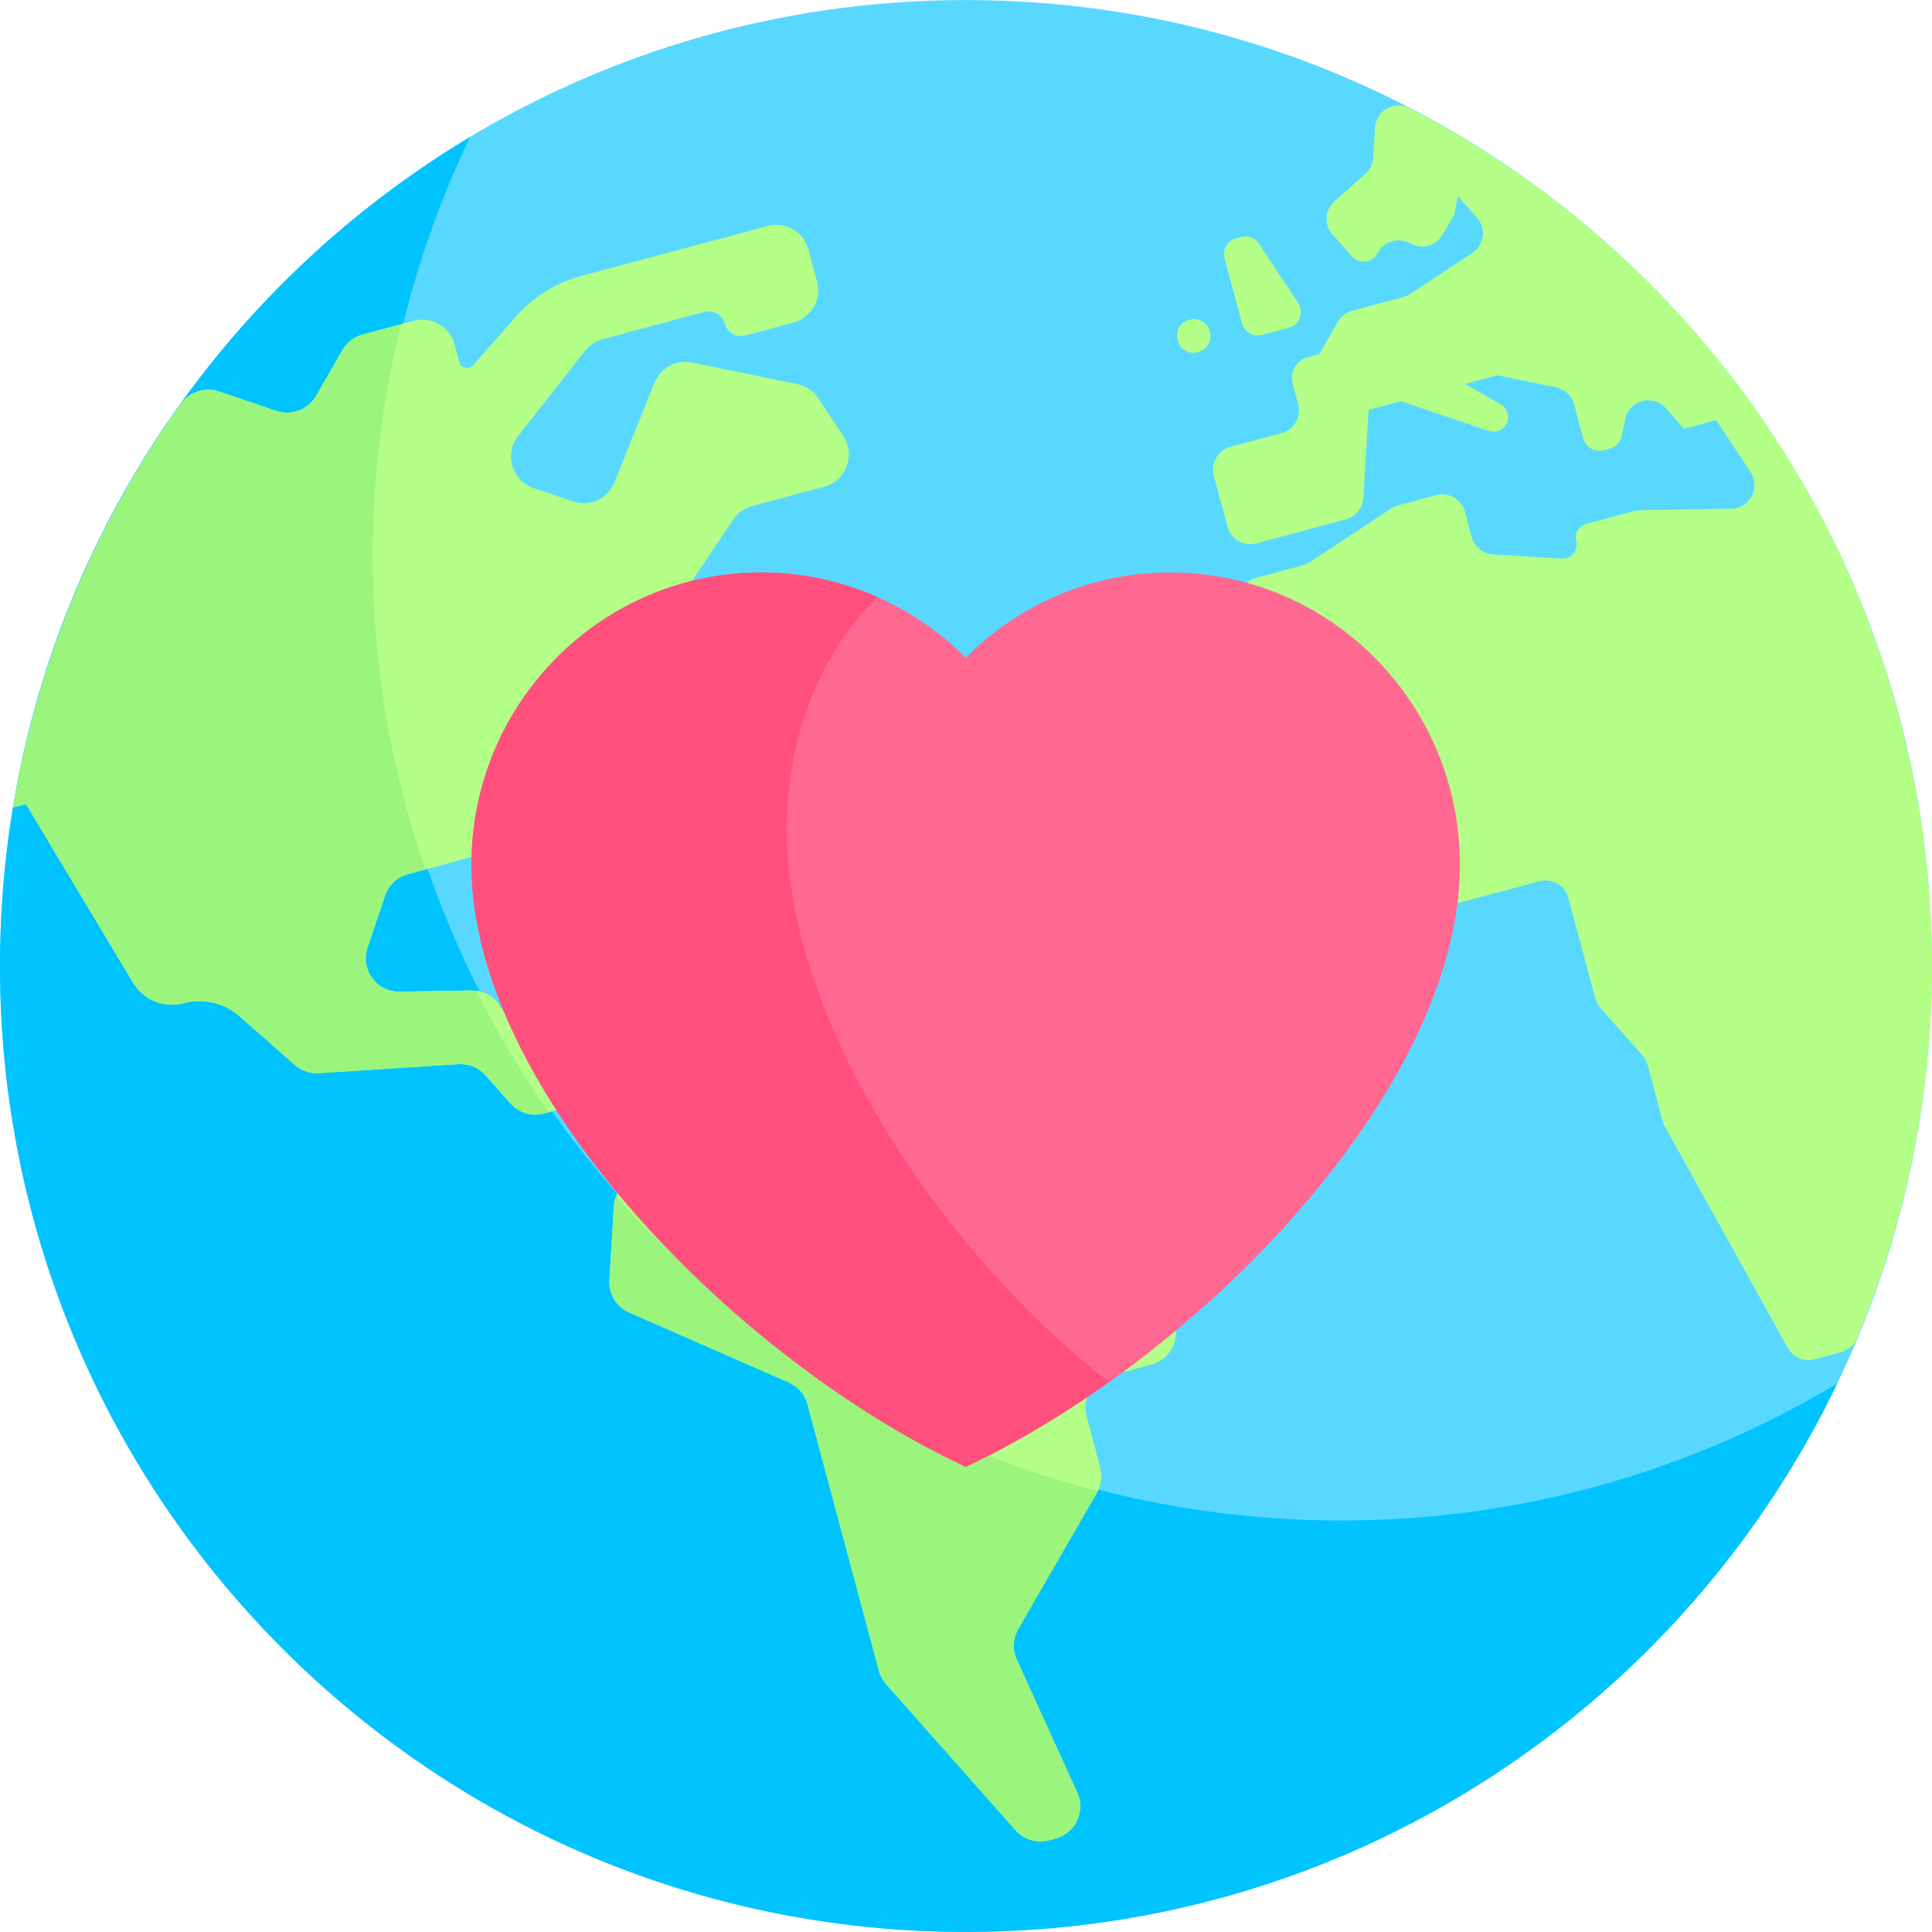
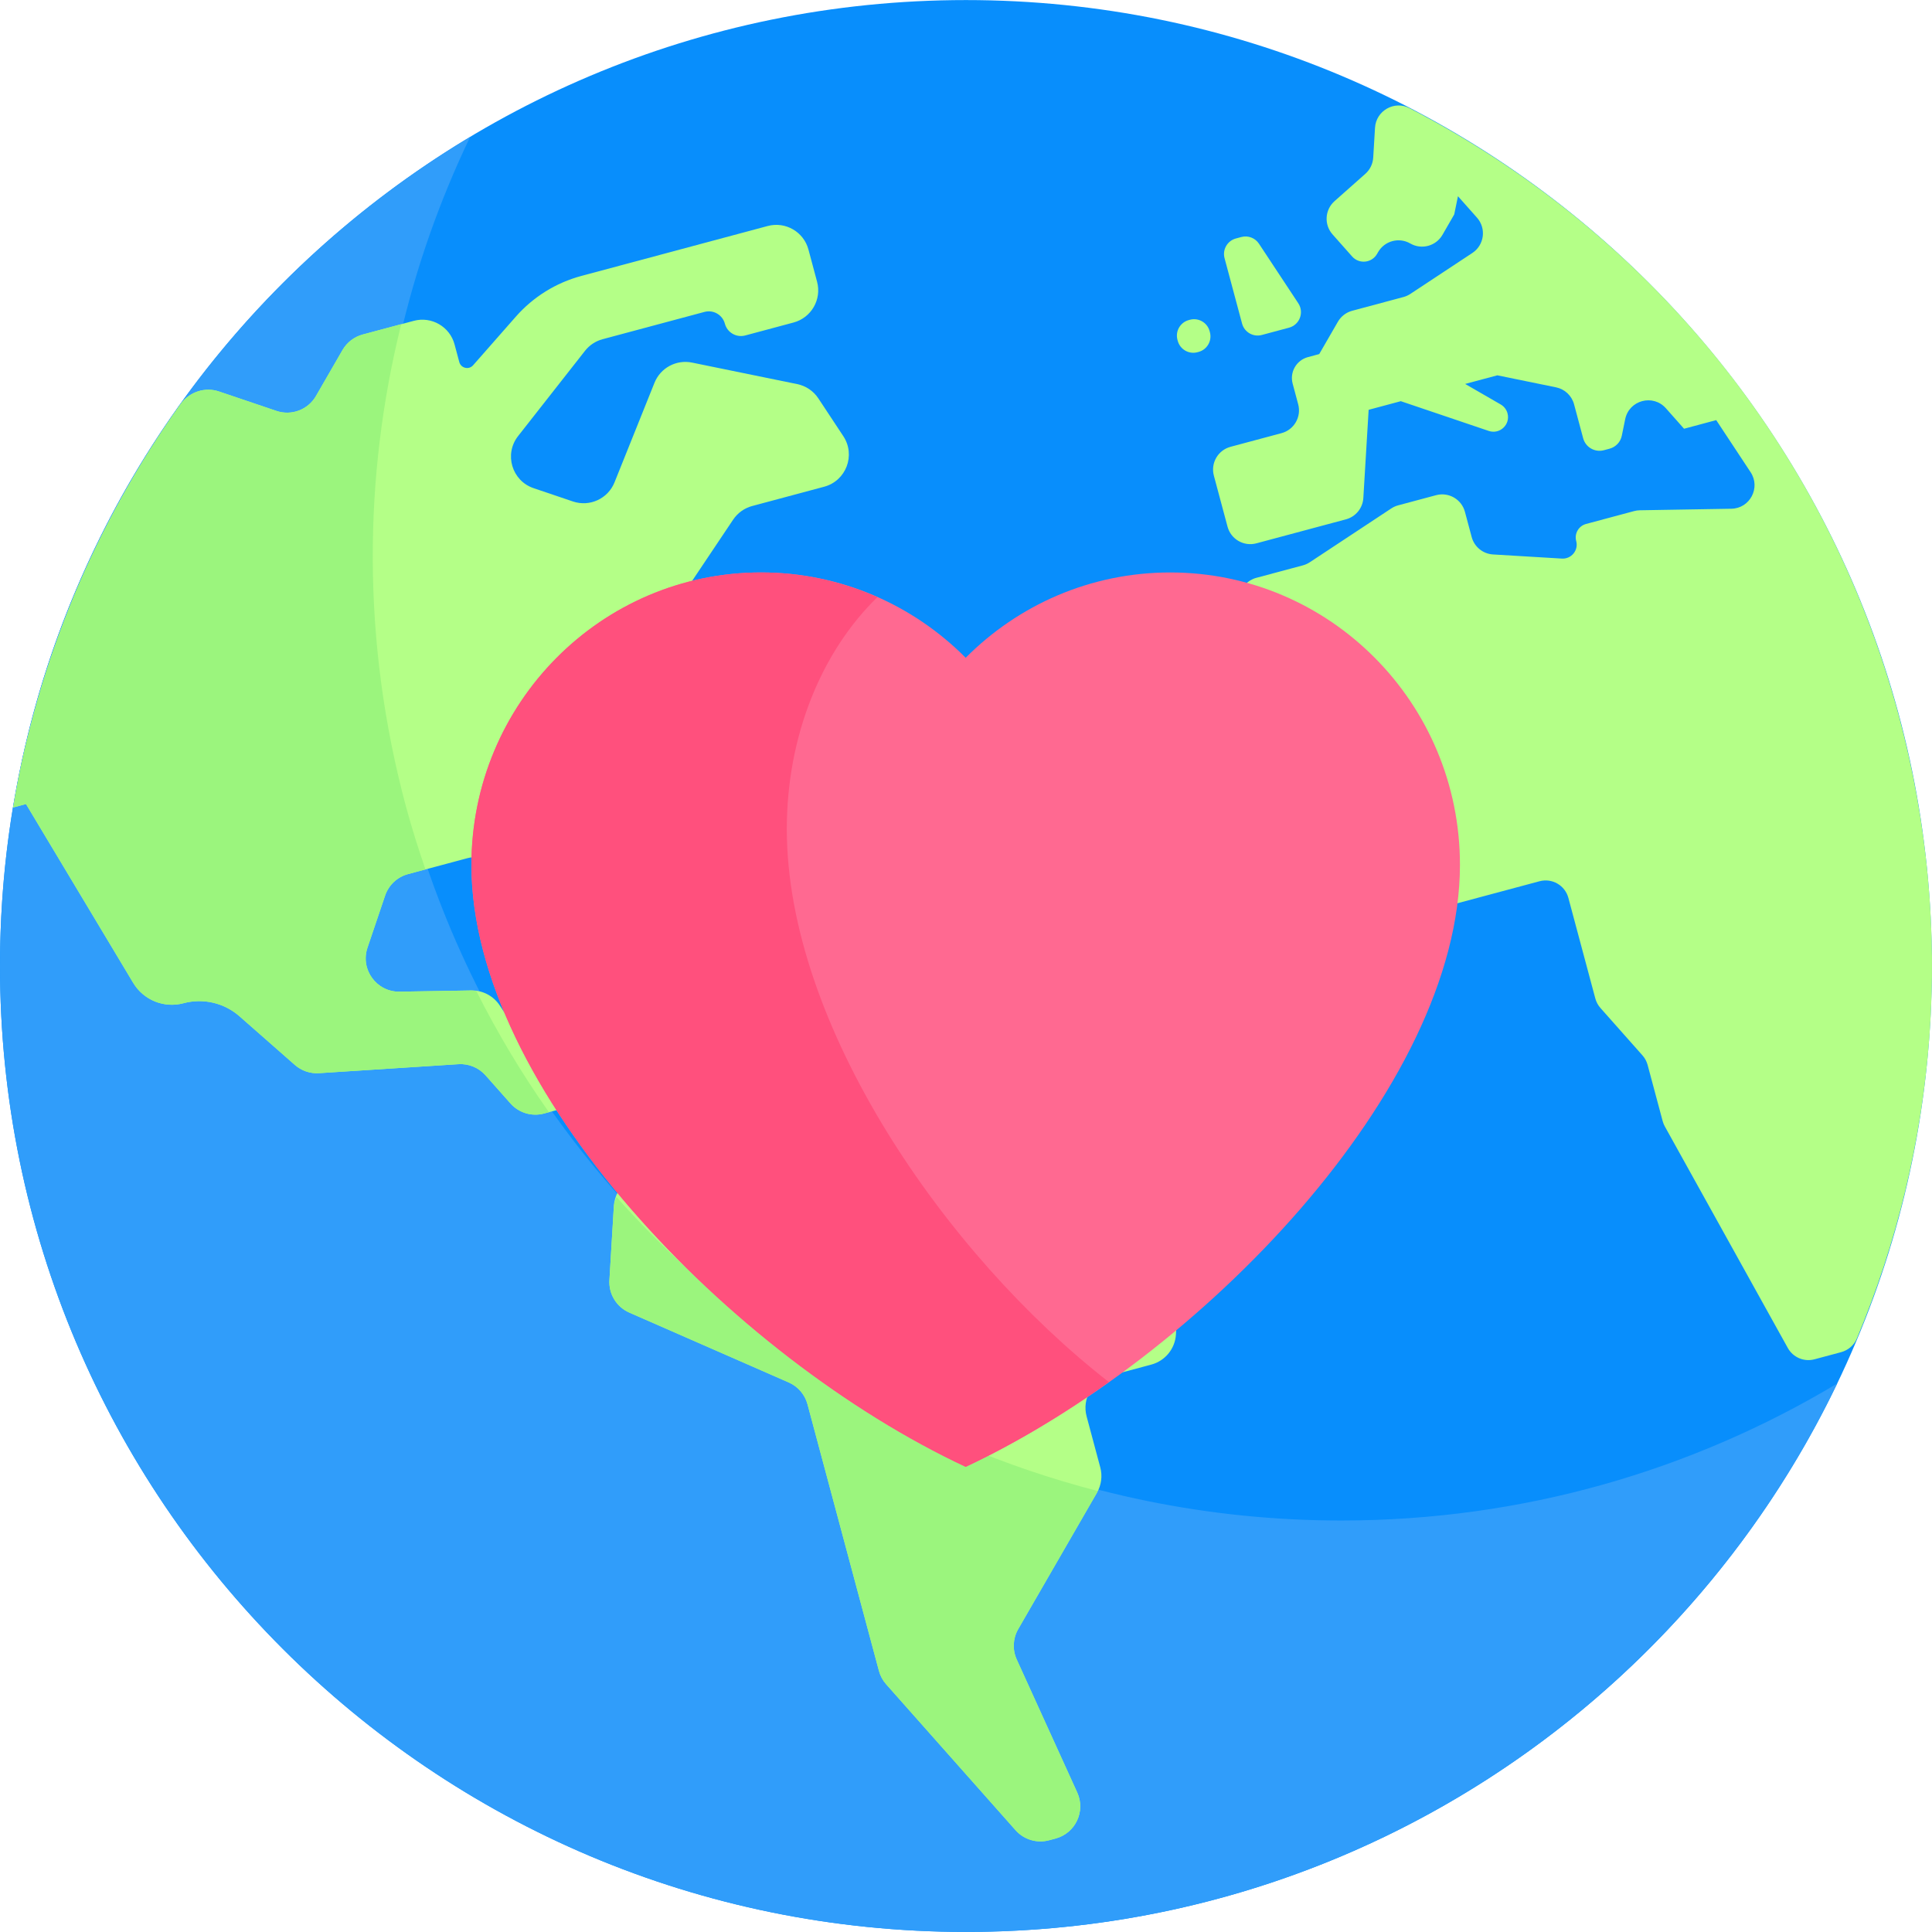
<svg xmlns="http://www.w3.org/2000/svg" version="1.1" id="Layer_1" x="0px" y="0px" viewBox="0 0 511.993 511.993" style="enable-background:new 0 0 511.993 511.993;" xml:space="preserve">
-   <circle style="fill:#59D8FF;" cx="255.979" cy="255.996" r="255.979" />
-   <path style="fill:#00C3FF;" d="M355.461,402.945c-141.373,0-255.979-114.606-255.979-255.979c0-39.638,9.016-77.168,25.099-110.661  C49.962,81.031,0,162.666,0,255.994c0,141.373,114.606,255.979,255.979,255.979c101.735,0,189.602-59.353,230.88-145.318  C448.444,389.681,403.507,402.945,355.461,402.945z" />
+   <circle style="fill:#088efc;" cx="255.979" cy="255.996" r="255.979" />
+   <path style="fill:#309dfa;" d="M355.461,402.945c-141.373,0-255.979-114.606-255.979-255.979c0-39.638,9.016-77.168,25.099-110.661  C49.962,81.031,0,162.666,0,255.994c0,141.373,114.606,255.979,255.979,255.979c101.735,0,189.602-59.353,230.88-145.318  C448.444,389.681,403.507,402.945,355.461,402.945z" />
  <g>
    <path style="fill:#B4FF87;" d="M333.631,64.58l10.424,15.788c1.605,2.431,0.357,5.718-2.457,6.472l-7.214,1.933   c-2.275,0.61-4.615-0.741-5.225-3.017l-4.646-17.337c-0.61-2.275,0.741-4.615,3.017-5.225l1.435-0.384   C330.741,62.335,332.619,63.048,333.631,64.58z" />
    <path style="fill:#B4FF87;" d="M320.559,87.757l0.076,0.284c0.61,2.275-0.741,4.615-3.017,5.225l-0.284,0.076   c-2.275,0.61-4.616-0.741-5.225-3.017l-0.076-0.284c-0.61-2.275,0.741-4.615,3.017-5.225l0.284-0.076   C317.609,84.13,319.948,85.48,320.559,87.757z" />
    <path style="fill:#B4FF87;" d="M364.387,33.864l-0.474,7.906c-0.1,1.652-0.851,3.197-2.089,4.296l-8.163,7.239   c-2.579,2.287-2.816,6.232-0.529,8.811l5.191,5.853c1.851,2.088,5.205,1.748,6.6-0.668l0.284-0.493   c1.723-2.985,5.54-4.008,8.526-2.285l0,0c2.985,1.723,6.802,0.7,8.526-2.285l3.12-5.405l0.99-4.834l5.047,5.691   c2.52,2.842,1.939,7.256-1.231,9.349l-16.443,10.857c-0.559,0.37-1.176,0.647-1.824,0.82l-13.576,3.638   c-1.599,0.429-2.963,1.474-3.79,2.908l-4.949,8.572l-2.985,0.8c-3.06,0.82-4.877,3.965-4.057,7.026l1.469,5.482   c0.892,3.33-1.084,6.753-4.413,7.644l-13.521,3.623c-3.33,0.892-5.306,4.315-4.413,7.644l3.623,13.521   c0.892,3.33,4.315,5.306,7.644,4.413l23.73-6.358c2.595-0.696,4.454-2.973,4.615-5.655l1.403-23.372l8.526-2.285l23.304,7.883   c2.926,0.99,5.774-1.68,4.974-4.663l0,0c-0.265-0.991-0.914-1.836-1.801-2.348l-9.424-5.441l8.526-2.285l15.558,3.183   c2.316,0.474,4.166,2.216,4.777,4.5l2.409,8.992c0.641,2.394,3.101,3.814,5.495,3.172l1.513-0.405   c1.641-0.44,2.894-1.769,3.234-3.434l0.898-4.391c1.031-5.039,7.372-6.738,10.784-2.889l4.813,5.428l8.526-2.285l9.115,13.805   c2.714,4.11-0.179,9.597-5.104,9.68l-24.253,0.408c-0.511,0.008-1.018,0.079-1.511,0.212l-12.738,3.413   c-1.972,0.529-3.143,2.556-2.614,4.528l0,0c0.653,2.438-1.274,4.798-3.792,4.648l-18.252-1.095   c-2.682-0.161-4.96-2.019-5.655-4.615l-1.789-6.678c-0.892-3.33-4.315-5.306-7.644-4.413l-10.045,2.691   c-0.648,0.174-1.263,0.45-1.824,0.82l-21.603,14.264c-0.559,0.37-1.176,0.647-1.824,0.82l-12.347,3.309   c-2.284,0.612-4.026,2.461-4.5,4.777l-2.837,13.862c-0.23,1.123-0.639,2.202-1.212,3.195l-9.408,16.296   c-1.414,2.45-1.798,5.361-1.065,8.093l6.851,25.569c0.732,2.733,2.52,5.061,4.969,6.476l24.78,14.306   c2.45,1.414,5.361,1.798,8.093,1.065l49.386-13.233c3.33-0.892,6.753,1.084,7.644,4.413l7.141,26.653   c0.251,0.936,0.716,1.8,1.359,2.525l11.14,12.563c0.642,0.725,1.108,1.589,1.359,2.525l3.989,14.887   c0.132,0.493,0.324,0.968,0.572,1.414l32.59,58.707c1.39,2.504,4.307,3.74,7.073,2.999l7.032-1.884   c1.893-0.507,3.46-1.853,4.217-3.661c21.132-50.454,26.382-108.014,11.129-164.939c-19.394-72.406-67.995-129.16-129.714-161.085   C369.495,26.575,364.657,29.346,364.387,33.864z" />
    <path style="fill:#B4FF87;" d="M255.37,295.6L247,282.924c-2.093-3.17-5.981-4.646-9.65-3.663l-7.375,1.977   c-2.261,0.606-4.67,0.289-6.698-0.882l-15.289-8.827c-2.028-1.171-4.437-1.487-6.698-0.882l-9.989,2.677   c-2.261,0.606-4.67,0.289-6.698-0.882l-2.134-1.232c-3.29-1.9-7.427-1.48-10.27,1.04l-8.448,7.492   c-1.025,0.909-2.248,1.567-3.572,1.922l-8.894,2.383c-3.67,0.984-7.557-0.492-9.65-3.663l-9.205-13.941   c-1.663-2.518-4.497-4.013-7.515-3.962l-19.021,0.32c-6.103,0.103-10.465-5.872-8.51-11.654l4.67-13.807   c0.946-2.796,3.226-4.934,6.077-5.698l15.746-4.219c3.229-0.865,6.671,0.168,8.889,2.67l7.239,8.163   c1.371,1.547,3.497,2.185,5.494,1.65l0,0c2.911-0.78,4.637-3.771,3.857-6.682l-4.405-16.44c-0.659-2.459-0.224-5.082,1.192-7.197   l48.142-71.875c1.19-1.776,2.984-3.061,5.05-3.615l19.072-5.11c5.82-1.56,8.401-8.362,5.082-13.389l-6.619-10.023   c-1.289-1.953-3.303-3.315-5.596-3.784L183.4,96.088c-4.18-0.856-8.373,1.401-9.961,5.36l-10.585,26.373   c-1.746,4.348-6.582,6.575-11.02,5.073l-10.419-3.524c-5.769-1.952-7.875-9.021-4.115-13.811l17.731-22.589   c1.179-1.503,2.813-2.581,4.659-3.076l27-7.235c2.355-0.63,4.775,0.767,5.405,3.12l0,0c0.63,2.355,3.05,3.752,5.405,3.12   l12.789-3.427c4.708-1.262,7.503-6.102,6.242-10.81l-2.285-8.526c-1.262-4.708-6.102-7.503-10.81-6.242L154.08,73.12   c-6.732,1.804-12.781,5.56-17.383,10.797l-11.321,12.882c-1.125,1.28-3.222,0.789-3.663-0.856l-1.253-4.676   c-1.262-4.708-6.102-7.503-10.81-6.242L96.13,88.648c-2.261,0.606-4.189,2.086-5.36,4.112l-7.037,12.189   c-2.104,3.644-6.487,5.296-10.473,3.948l-15.228-5.152c-3.753-1.269-7.868,0.107-10.172,3.33   C25.279,138.668,9.958,175.226,3.484,213.992l3.404-0.913l28.414,47.392c2.741,4.571,8.179,6.772,13.327,5.392l0,0   c5.219-1.398,10.793-0.096,14.851,3.471l14.662,12.885c1.759,1.545,4.059,2.329,6.395,2.178l36.958-2.383   c2.719-0.175,5.365,0.914,7.172,2.952l6.612,7.455c2.218,2.502,5.66,3.535,8.889,2.67l11.783-3.157   c4.708-1.262,9.549,1.532,10.81,6.242l1.338,4.994c0.606,2.261,0.289,4.67-0.882,6.698l-3.372,5.84   c-0.685,1.186-1.084,2.517-1.166,3.885l-1.179,19.639c-0.222,3.692,1.882,7.129,5.269,8.613l42.245,18.509   c2.456,1.076,4.29,3.21,4.983,5.8l18.923,70.624c0.354,1.324,1.012,2.547,1.922,3.572l34.283,38.662   c2.218,2.502,5.66,3.535,8.889,2.67l1.718-0.46c5.269-1.411,8.009-7.216,5.75-12.182l-16.038-35.253   c-1.18-2.595-1.035-5.6,0.39-8.068l20.867-36.143c1.171-2.028,1.487-4.437,0.882-6.698l-3.623-13.521   c-1.262-4.708,1.532-9.549,6.242-10.81l10.906-2.922c3.67-0.984,6.299-4.205,6.526-7.997l2.56-42.645   c0.238-3.974-2.211-7.614-5.982-8.891l-21.23-7.182c-1.651-0.558-3.43-0.616-5.114-0.165l-16.852,4.515   C261.351,300.245,257.464,298.77,255.37,295.6z" />
  </g>
  <g>
    <path style="fill:#9BF57D;" d="M84.537,284.397l36.958-2.383c2.719-0.175,5.366,0.915,7.173,2.952l6.612,7.455   c2.218,2.502,5.659,3.535,8.888,2.67l1.305-0.35c-7.135-10.125-13.573-20.852-19.245-32.117c-0.436-0.059-0.865-0.153-1.313-0.145   l-19.021,0.32c-6.103,0.103-10.465-5.871-8.51-11.654l4.672-13.807c0.946-2.796,3.226-4.934,6.077-5.698l4.615-1.236   c-1.896-5.538-3.682-11.14-5.22-16.878c-11.606-43.313-11.301-86.977-1.202-127.614l-10.198,2.733   c-2.261,0.606-4.189,2.085-5.36,4.112l-7.037,12.187c-2.104,3.644-6.487,5.296-10.473,3.948l-15.228-5.152   c-3.669-1.241-7.658,0.076-9.988,3.145c-3.259,4.546-6.354,9.201-9.308,13.945c-1.046,1.684-2.028,3.406-3.036,5.114   c-2.086,3.529-4.085,7.108-5.999,10.733c-1.017,1.928-2.047,3.848-3.015,5.801c-2.407,4.854-4.691,9.77-6.788,14.772   c-0.757,1.808-1.423,3.656-2.139,5.482c-1.517,3.862-2.959,7.754-4.29,11.691c-0.811,2.403-1.575,4.824-2.316,7.254   c-1.063,3.484-2.024,7.003-2.939,10.535c-0.601,2.326-1.26,4.635-1.795,6.981c-1.116,4.881-2.04,9.816-2.87,14.774l3.341-0.895   l28.414,47.39c2.74,4.571,8.179,6.772,13.327,5.392c5.219-1.398,10.793-0.096,14.852,3.471l14.662,12.885   C79.9,283.764,82.2,284.549,84.537,284.397z" />
    <path style="fill:#9BF57D;" d="M290.703,395.578c0.082-0.142,0.082-0.313,0.156-0.459c-49.129-12.721-93.643-39.846-127.473-77.881   c-0.276,0.777-0.658,1.526-0.707,2.356l-1.179,19.639c-0.222,3.692,1.881,7.129,5.269,8.613l42.246,18.51   c2.457,1.076,4.29,3.21,4.983,5.8l18.923,70.624c0.354,1.324,1.012,2.547,1.922,3.572l34.283,38.662   c2.218,2.502,5.659,3.535,8.888,2.67l1.718-0.46c5.269-1.411,8.009-7.216,5.75-12.181l-16.038-35.253   c-1.18-2.595-1.035-5.601,0.39-8.069L290.703,395.578z" />
  </g>
  <path style="fill:#FF6991;" d="M310.113,151.706c-21.157,0-40.312,8.64-54.2,22.609c-13.888-13.969-33.043-22.609-54.2-22.609  c-42.406,0-76.783,34.692-76.783,77.487c0,59.254,68.881,130.473,130.983,159.53c62.103-29.057,130.983-100.276,130.983-159.53  C386.897,186.399,352.521,151.706,310.113,151.706z" />
  <path style="fill:#FF507D;" d="M208.51,219.711c0-25.074,9.437-47.302,24.011-61.463c-9.436-4.181-19.842-6.542-30.808-6.542  c-42.407,0-76.784,34.691-76.784,77.486c0,59.254,68.881,130.474,130.983,159.532c12.583-5.887,25.425-13.572,37.936-22.47  C250.326,332.303,208.51,271.451,208.51,219.711z" />
  <g>
</g>
  <g>
</g>
  <g>
</g>
  <g>
</g>
  <g>
</g>
  <g>
</g>
  <g>
</g>
  <g>
</g>
  <g>
</g>
  <g>
</g>
  <g>
</g>
  <g>
</g>
  <g>
</g>
  <g>
</g>
  <g>
</g>
</svg>
